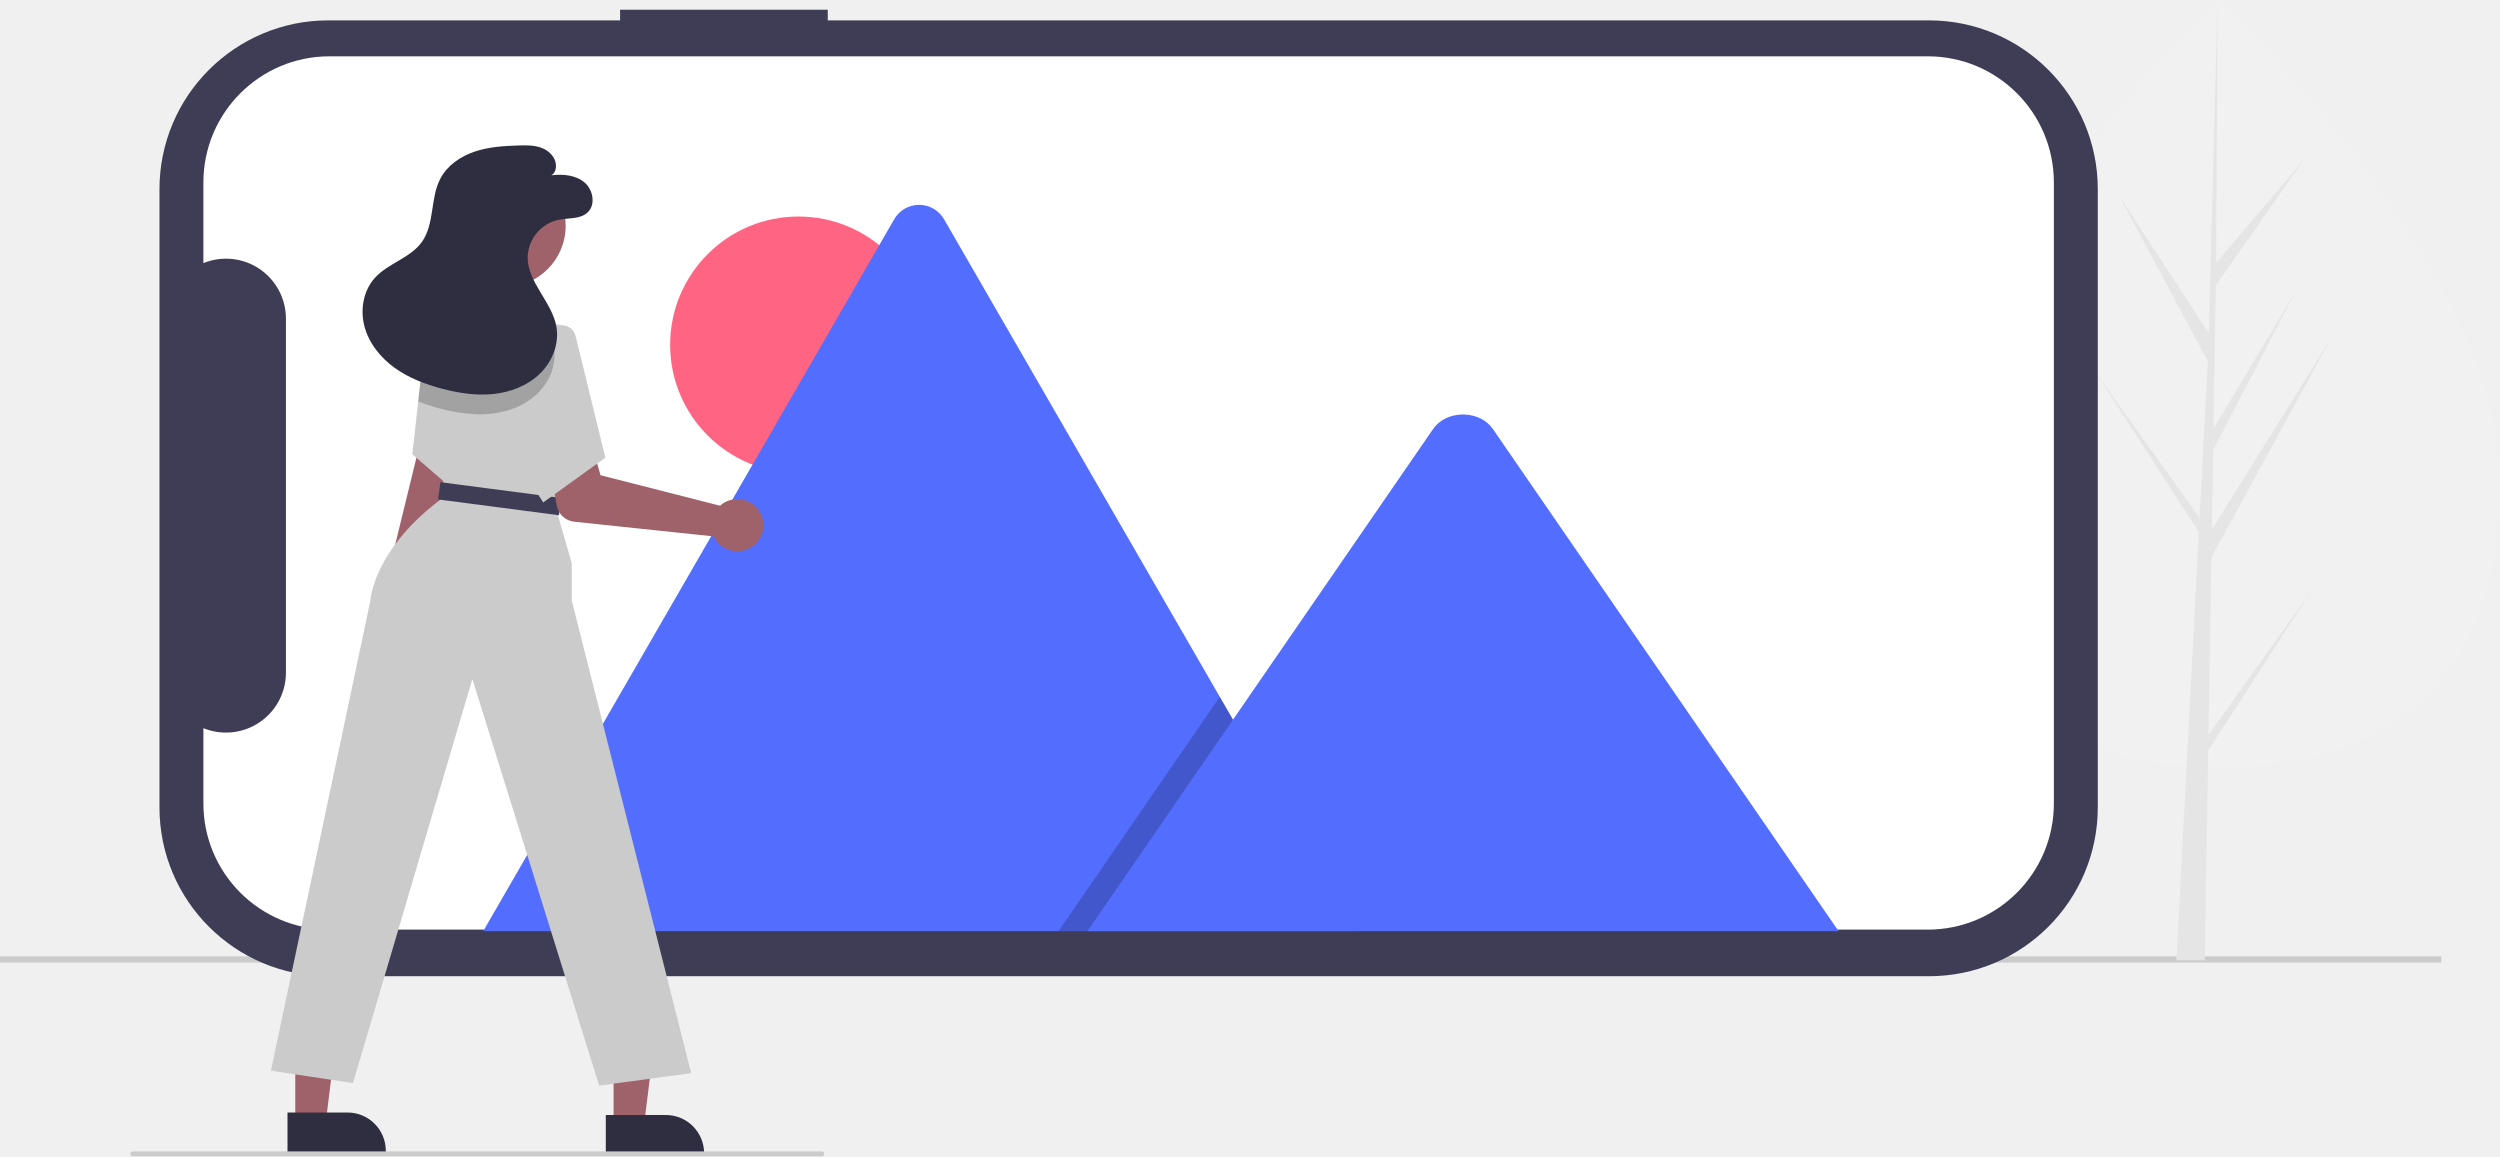
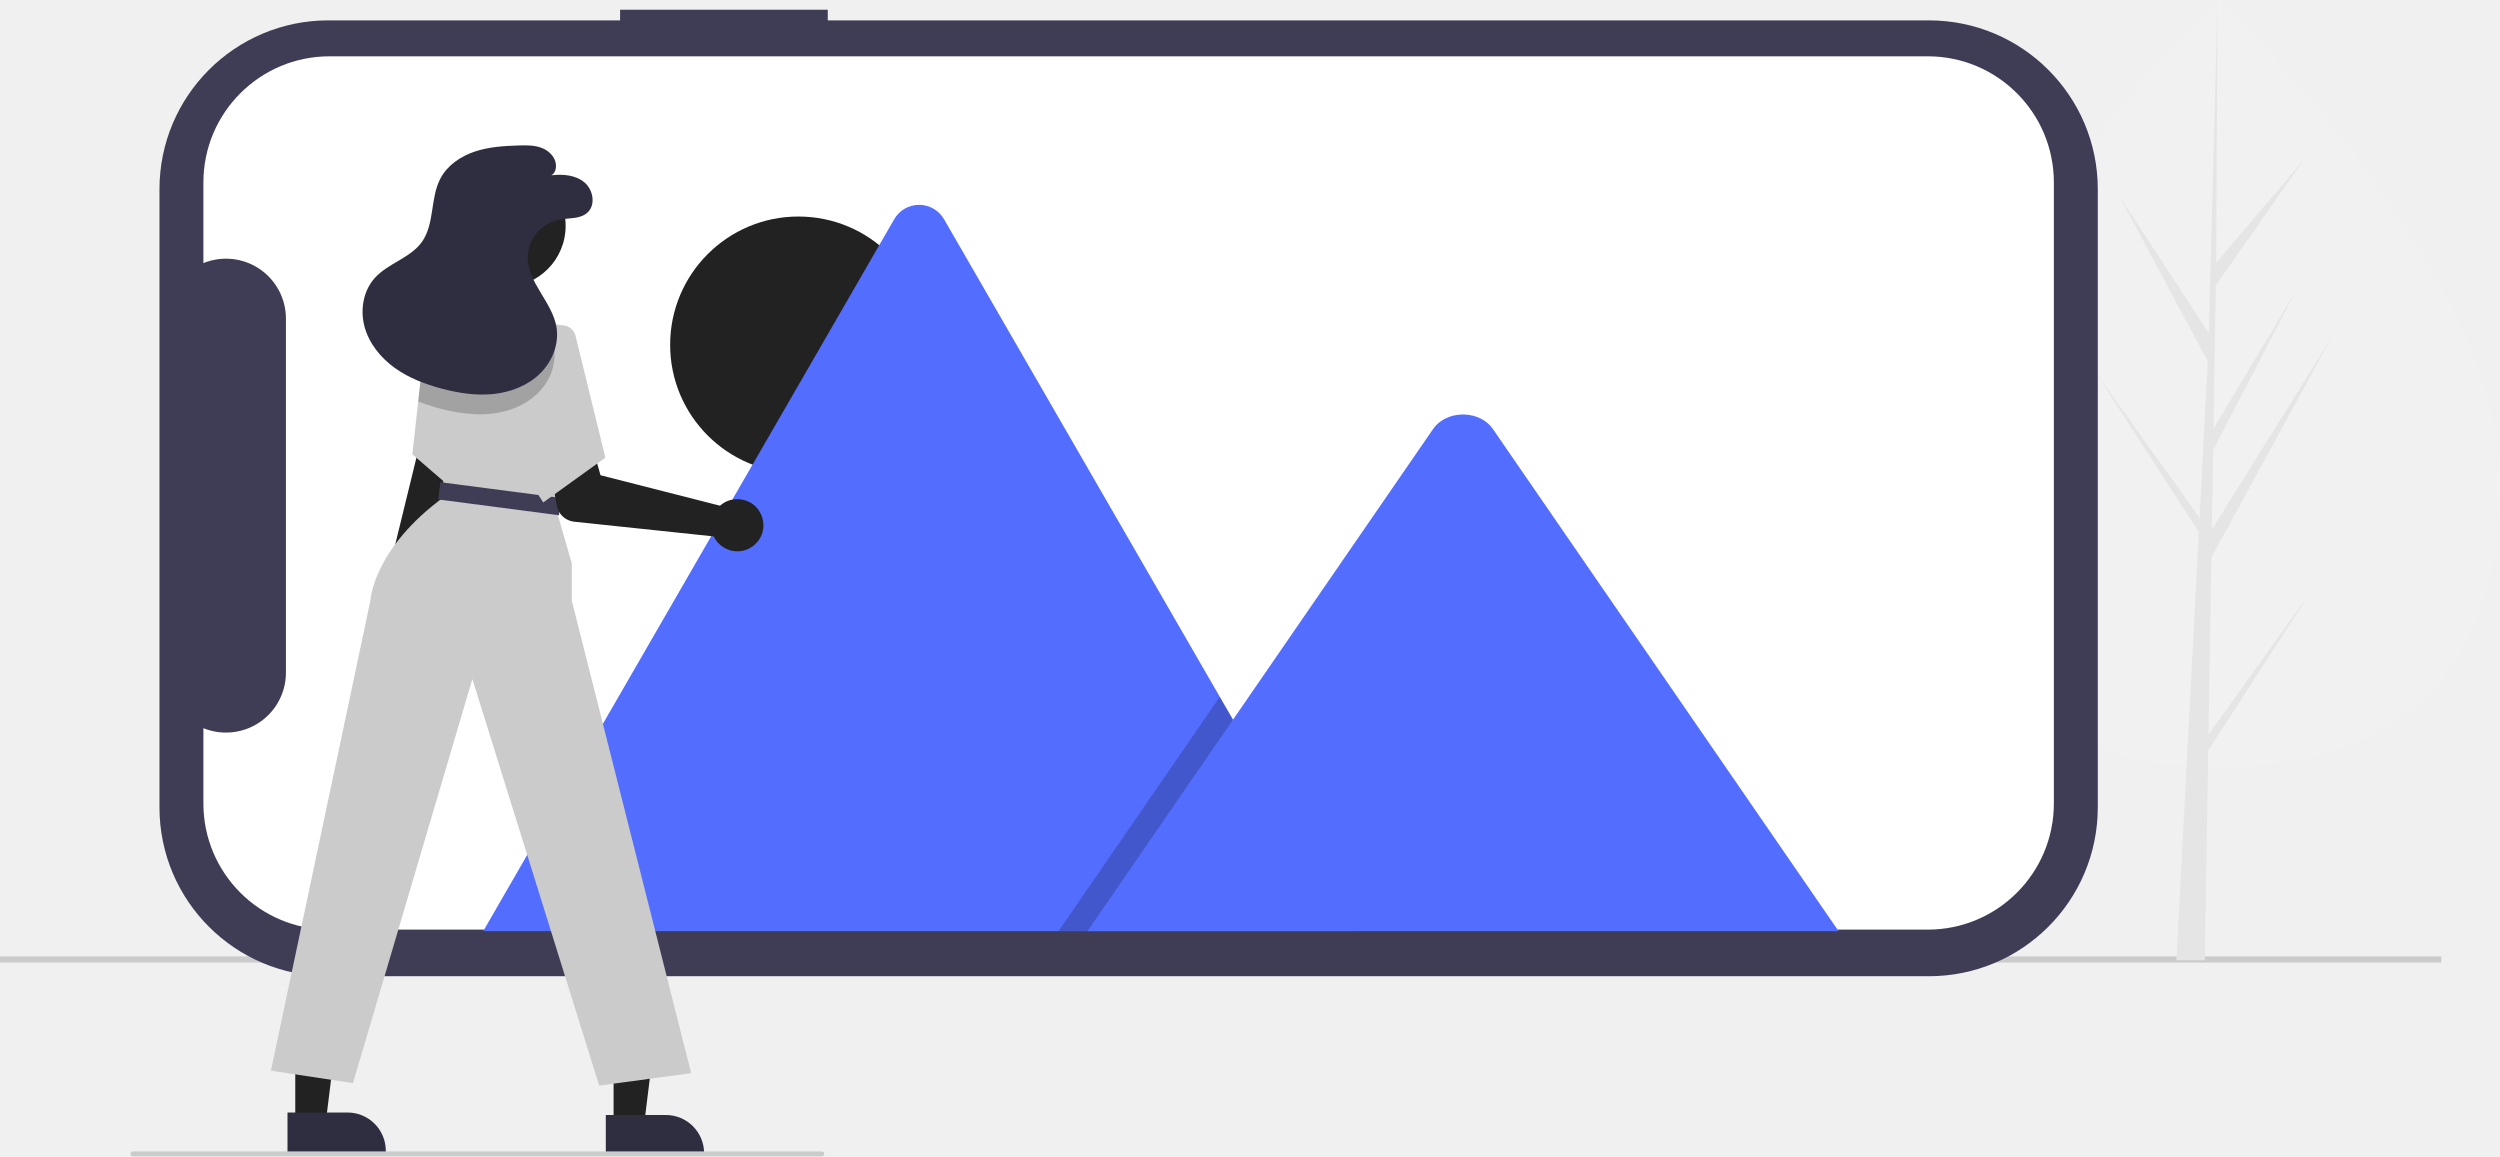
<svg xmlns="http://www.w3.org/2000/svg" id="b578e6b2-033c-40ac-a2d2-0bd8957fb38d" data-name="Layer 1" width="1005.318" height="465" viewBox="0 0 1005.318 465">
  <rect y="384.586" width="981.696" height="2.477" fill="#cbcbcb" />
  <path d="M1102.659,411.047c0,85.182-50.639,114.924-113.106,114.924S876.447,496.229,876.447,411.047,989.553,217.5,989.553,217.5,1102.659,325.865,1102.659,411.047Z" transform="translate(-97.34089 -217.5)" fill="#f1f1f1" />
  <polygon points="888.092 295.441 889.251 224.152 937.459 135.956 889.432 212.968 889.952 180.913 923.178 117.105 890.091 172.43 890.091 172.43 891.027 114.779 926.605 63.98 891.174 105.713 891.759 0 888.082 139.945 888.384 134.172 852.211 78.803 887.803 145.255 884.434 209.642 884.333 207.933 842.632 149.666 884.207 213.97 883.785 222.023 883.71 222.143 883.744 222.804 875.193 386.16 886.618 386.16 887.989 301.783 929.461 237.637 888.092 295.441" fill="#e5e5e5" />
  <path d="M346.695,221.411v4.283H229.372A67.903,67.903,0,0,0,161.469,293.596V542.161a67.903,67.903,0,0,0,67.903,67.903H873.014a67.903,67.903,0,0,0,67.903-67.903V293.597a67.903,67.903,0,0,0-67.903-67.903h-442.807v-4.283Z" transform="translate(-97.34089 -217.5)" fill="#3f3d56" />
  <path d="M229.846,240.146H872.541a50.713,50.713,0,0,1,50.712,50.712V540.614A50.713,50.713,0,0,1,872.541,591.326H229.846a50.713,50.713,0,0,1-50.712-50.712V510.316a24.105,24.105,0,0,0,33.19-22.309V345.607a24.105,24.105,0,0,0-33.19-22.309V290.858A50.713,50.713,0,0,1,229.846,240.146Z" transform="translate(-97.34089 -217.5)" fill="#fff" />
-   <circle cx="321.071" cy="138.659" r="51.588" fill="#ff6583" />
+   <circle cx="321.071" cy="138.659" r="51.588" fill="#222" />
  <path d="M642.234,591.927H293.025a7.125,7.125,0,0,1-1.305-.103l165.16-286.081a11.564,11.564,0,0,1,20.13,0l110.843,191.982,5.31,9.186Z" transform="translate(-97.34089 -217.5)" fill="#536dfe" />
  <polygon points="544.893 374.426 425.665 374.426 484.194 289.411 488.406 283.287 490.512 280.225 495.822 289.411 544.893 374.426" opacity="0.2" style="isolation:isolate" />
  <path d="M836.672,591.927H534.634l58.529-85.015,4.212-6.124L673.644,389.995c5-7.261,17.029-7.713,22.908-1.37a13.786,13.786,0,0,1,1.098,1.37Z" transform="translate(-97.34089 -217.5)" fill="#536dfe" />
-   <path d="M251.157,460.996a10.743,10.743,0,0,1,3.069-16.184l23.222-95.049,16.941,5.408L269.312,449.571a10.801,10.801,0,0,1-18.156,11.425Z" transform="translate(-97.34089 -217.5)" fill="#9f616a" />
+   <path d="M251.157,460.996a10.743,10.743,0,0,1,3.069-16.184l23.222-95.049,16.941,5.408L269.312,449.571a10.801,10.801,0,0,1-18.156,11.425Z" transform="translate(-97.34089 -217.5)" fill="#222" />
  <polygon points="165.818 182.699 178.198 193.379 195.519 208.309 203.168 169.169 203.968 165.099 204.599 161.869 187.048 131.299 172.418 132.139 171.418 132.199 171.398 132.419 171.168 134.469 168.168 161.449 168.098 162.099 165.818 182.699" fill="#cbcbcb" />
-   <polygon points="246.737 452.373 258.997 452.373 264.829 405.085 246.735 405.086 246.737 452.373" fill="#9f616a" />
+   <polygon points="246.737 452.373 258.997 452.373 264.829 405.085 246.735 405.086 246.737 452.373" fill="#222" />
  <path d="M340.951,665.871l24.144-.001h.001a15.387,15.387,0,0,1,15.386,15.386v.5l-39.531.001Z" transform="translate(-97.34089 -217.5)" fill="#2f2e41" />
-   <polygon points="118.737 451.373 130.997 451.373 136.829 404.085 118.735 404.086 118.737 451.373" fill="#9f616a" />
+   <polygon points="118.737 451.373 130.997 451.373 136.829 404.085 118.735 404.086 118.737 451.373" fill="#222" />
  <path d="M212.951,664.871l24.144-.001h.001a15.387,15.387,0,0,1,15.386,15.386v.5l-39.531.001Z" transform="translate(-97.34089 -217.5)" fill="#2f2e41" />
  <path d="M206.279,648.049l33,5,48.01-162.48,50.99,163.48,37-5-48-190v-15l-6.5-22.5.68-6.09,4.73-42.59,2.05-18.47.133-1.193a4.056,4.056,0,0,0-3.193-4.417v0l-15.4-3.24H284.609l-14.85,4.09-1.02.28-.46.13.23,1.92,3.48,29.18.19,1.6,3.36,28.13.74,6.17c-29,21-30,42-30,42Z" transform="translate(-97.34089 -217.5)" fill="#cbcbcb" />
-   <circle cx="202.895" cy="90.836" r="24.561" fill="#9f616a" />
+   <circle cx="202.895" cy="90.836" r="24.561" fill="#222" />
  <rect x="273.779" y="414.549" width="49" height="7" transform="matrix(-0.99156, -0.12967, 0.12967, -0.99156, 442.4899, 653.7469)" fill="#3f3d56" />
-   <path d="M388.197,419.851a10.525,10.525,0,0,0-1.316,1.007l-48.056-12.251-3.278-11.593-18.143,2.661,3.809,21.088a8,8,0,0,0,7.035,6.534l56.111,5.909a10.497,10.497,0,1,0,3.839-13.355Z" transform="translate(-97.34089 -217.5)" fill="#9f616a" />
+   <path d="M388.197,419.851a10.525,10.525,0,0,0-1.316,1.007l-48.056-12.251-3.278-11.593-18.143,2.661,3.809,21.088a8,8,0,0,0,7.035,6.534l56.111,5.909a10.497,10.497,0,1,0,3.839-13.355Z" transform="translate(-97.34089 -217.5)" fill="#222" />
  <path d="M314.279,355.049l8.5-6.5c2.298-.872,5.447,1.605,6,4l12,49-25,18-3.5-5.5Z" transform="translate(-97.34089 -217.5)" fill="#cbcbcb" />
  <g opacity="0.2">
    <path d="M265.509,378.949a67.678,67.678,0,0,0,6.48,2.2c.7.21,1.42.41,2.13.6a66.018,66.018,0,0,0,14.34,2.32,45.14,45.14,0,0,0,6.26-.17,35.242,35.242,0,0,0,6.59-1.3c.07-.02.15-.04.22-.06a28.906,28.906,0,0,0,11.95-6.79,23.56,23.56,0,0,0,2.11-2.35,21.239,21.239,0,0,0,4.56-16.53,14.153,14.153,0,0,0-.34-1.57,25.107,25.107,0,0,0-1.49-4.1c-.27-.62-.57-1.23-.89-1.83l-11.3-3.82h-21.52l-14.85,4.09-1,.06-.02.22-.46.13.23,1.92Z" transform="translate(-97.34089 -217.5)" />
  </g>
  <path d="M319.056,288.002c4.593-.563,9.634-.165,13.214,2.767s4.736,9.028,1.346,12.178c-3.001,2.789-7.693,2.133-11.713,2.926a15.854,15.854,0,0,0-12.384,15.157c.06,10.174,9.824,17.879,11.578,27.901,1.197,6.84-1.688,14.038-6.675,18.87s-11.843,7.443-18.751,8.15-13.893-.373-20.606-2.148c-6.741-1.782-13.378-4.311-19.034-8.388s-10.293-9.826-12.109-16.558-.512-14.451,4.168-19.62c5.359-5.919,14.274-7.954,18.91-14.456,5.196-7.288,3.274-17.666,7.479-25.567,2.808-5.275,8.125-8.873,13.792-10.769s11.719-2.27,17.692-2.453c3.14-.096,6.375-.129,9.3,1.016s5.496,3.753,5.648,6.891S319.056,288.002,319.056,288.002Z" transform="translate(-97.34089 -217.5)" fill="#2f2e41" />
  <path d="M150.787,682.5h277a1,1,0,1,0,0-2h-277a1,1,0,0,0,0,2Z" transform="translate(-97.34089 -217.5)" fill="#cbcbcb" />
</svg>
